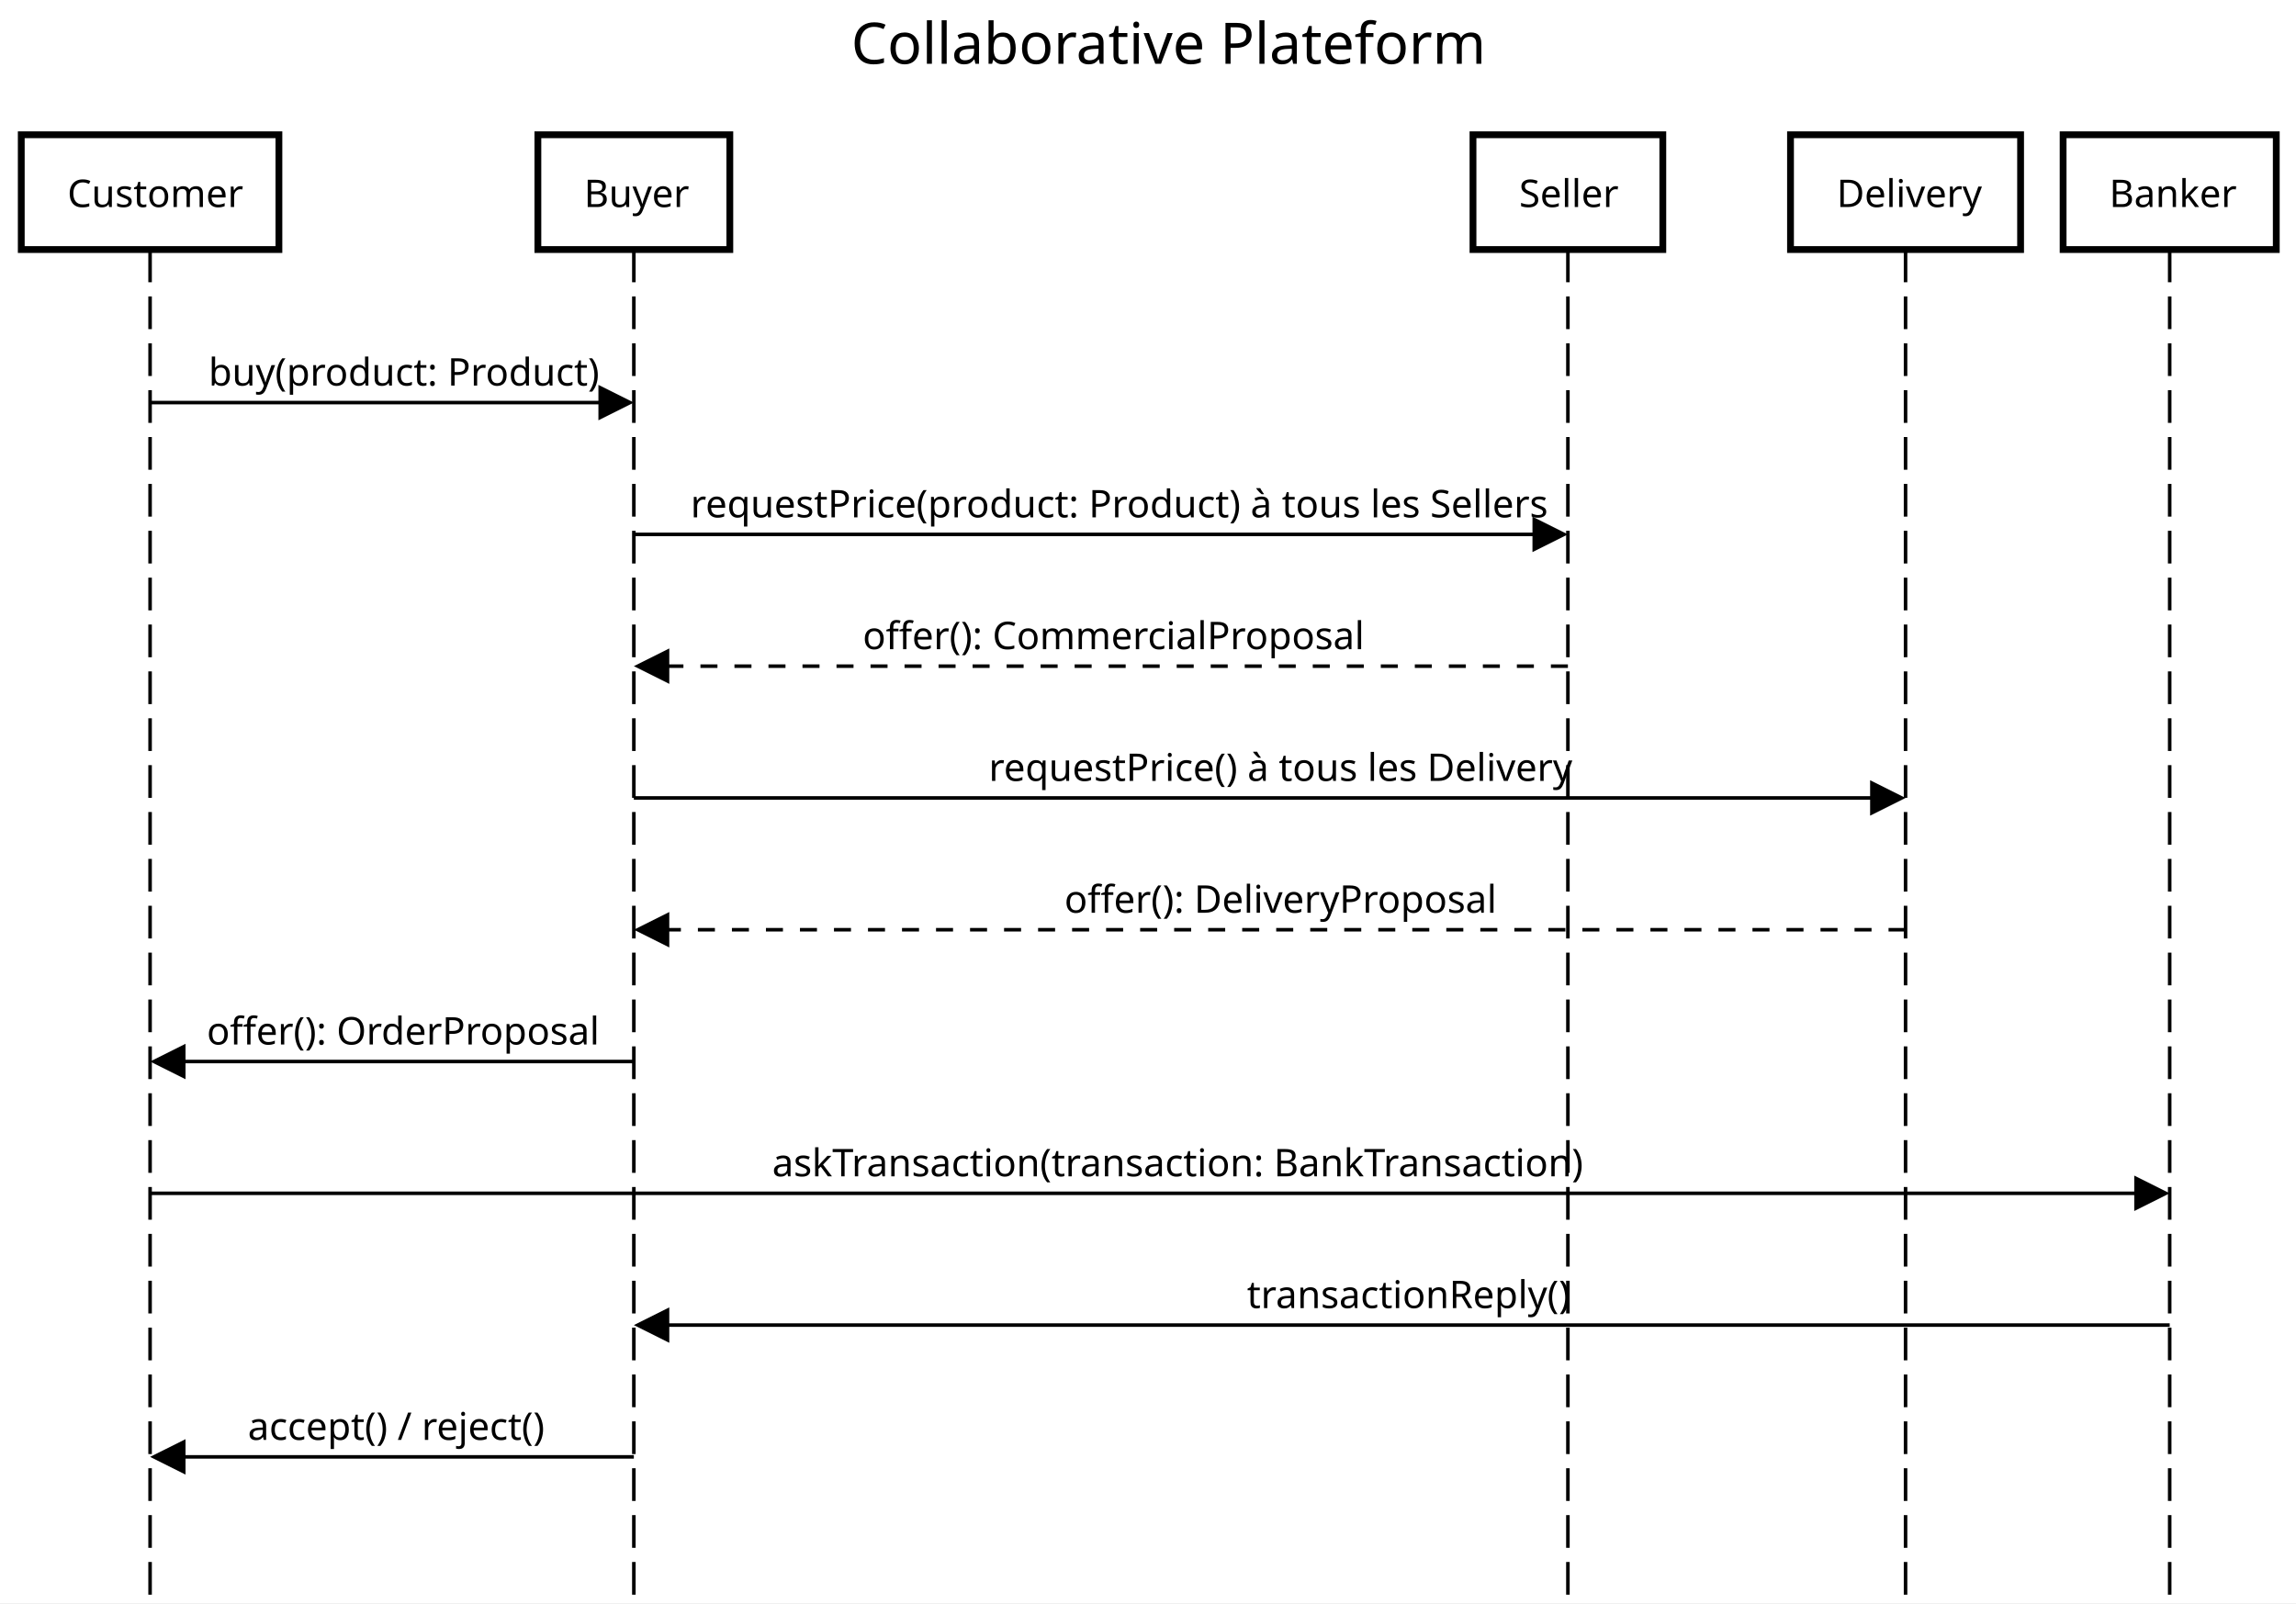
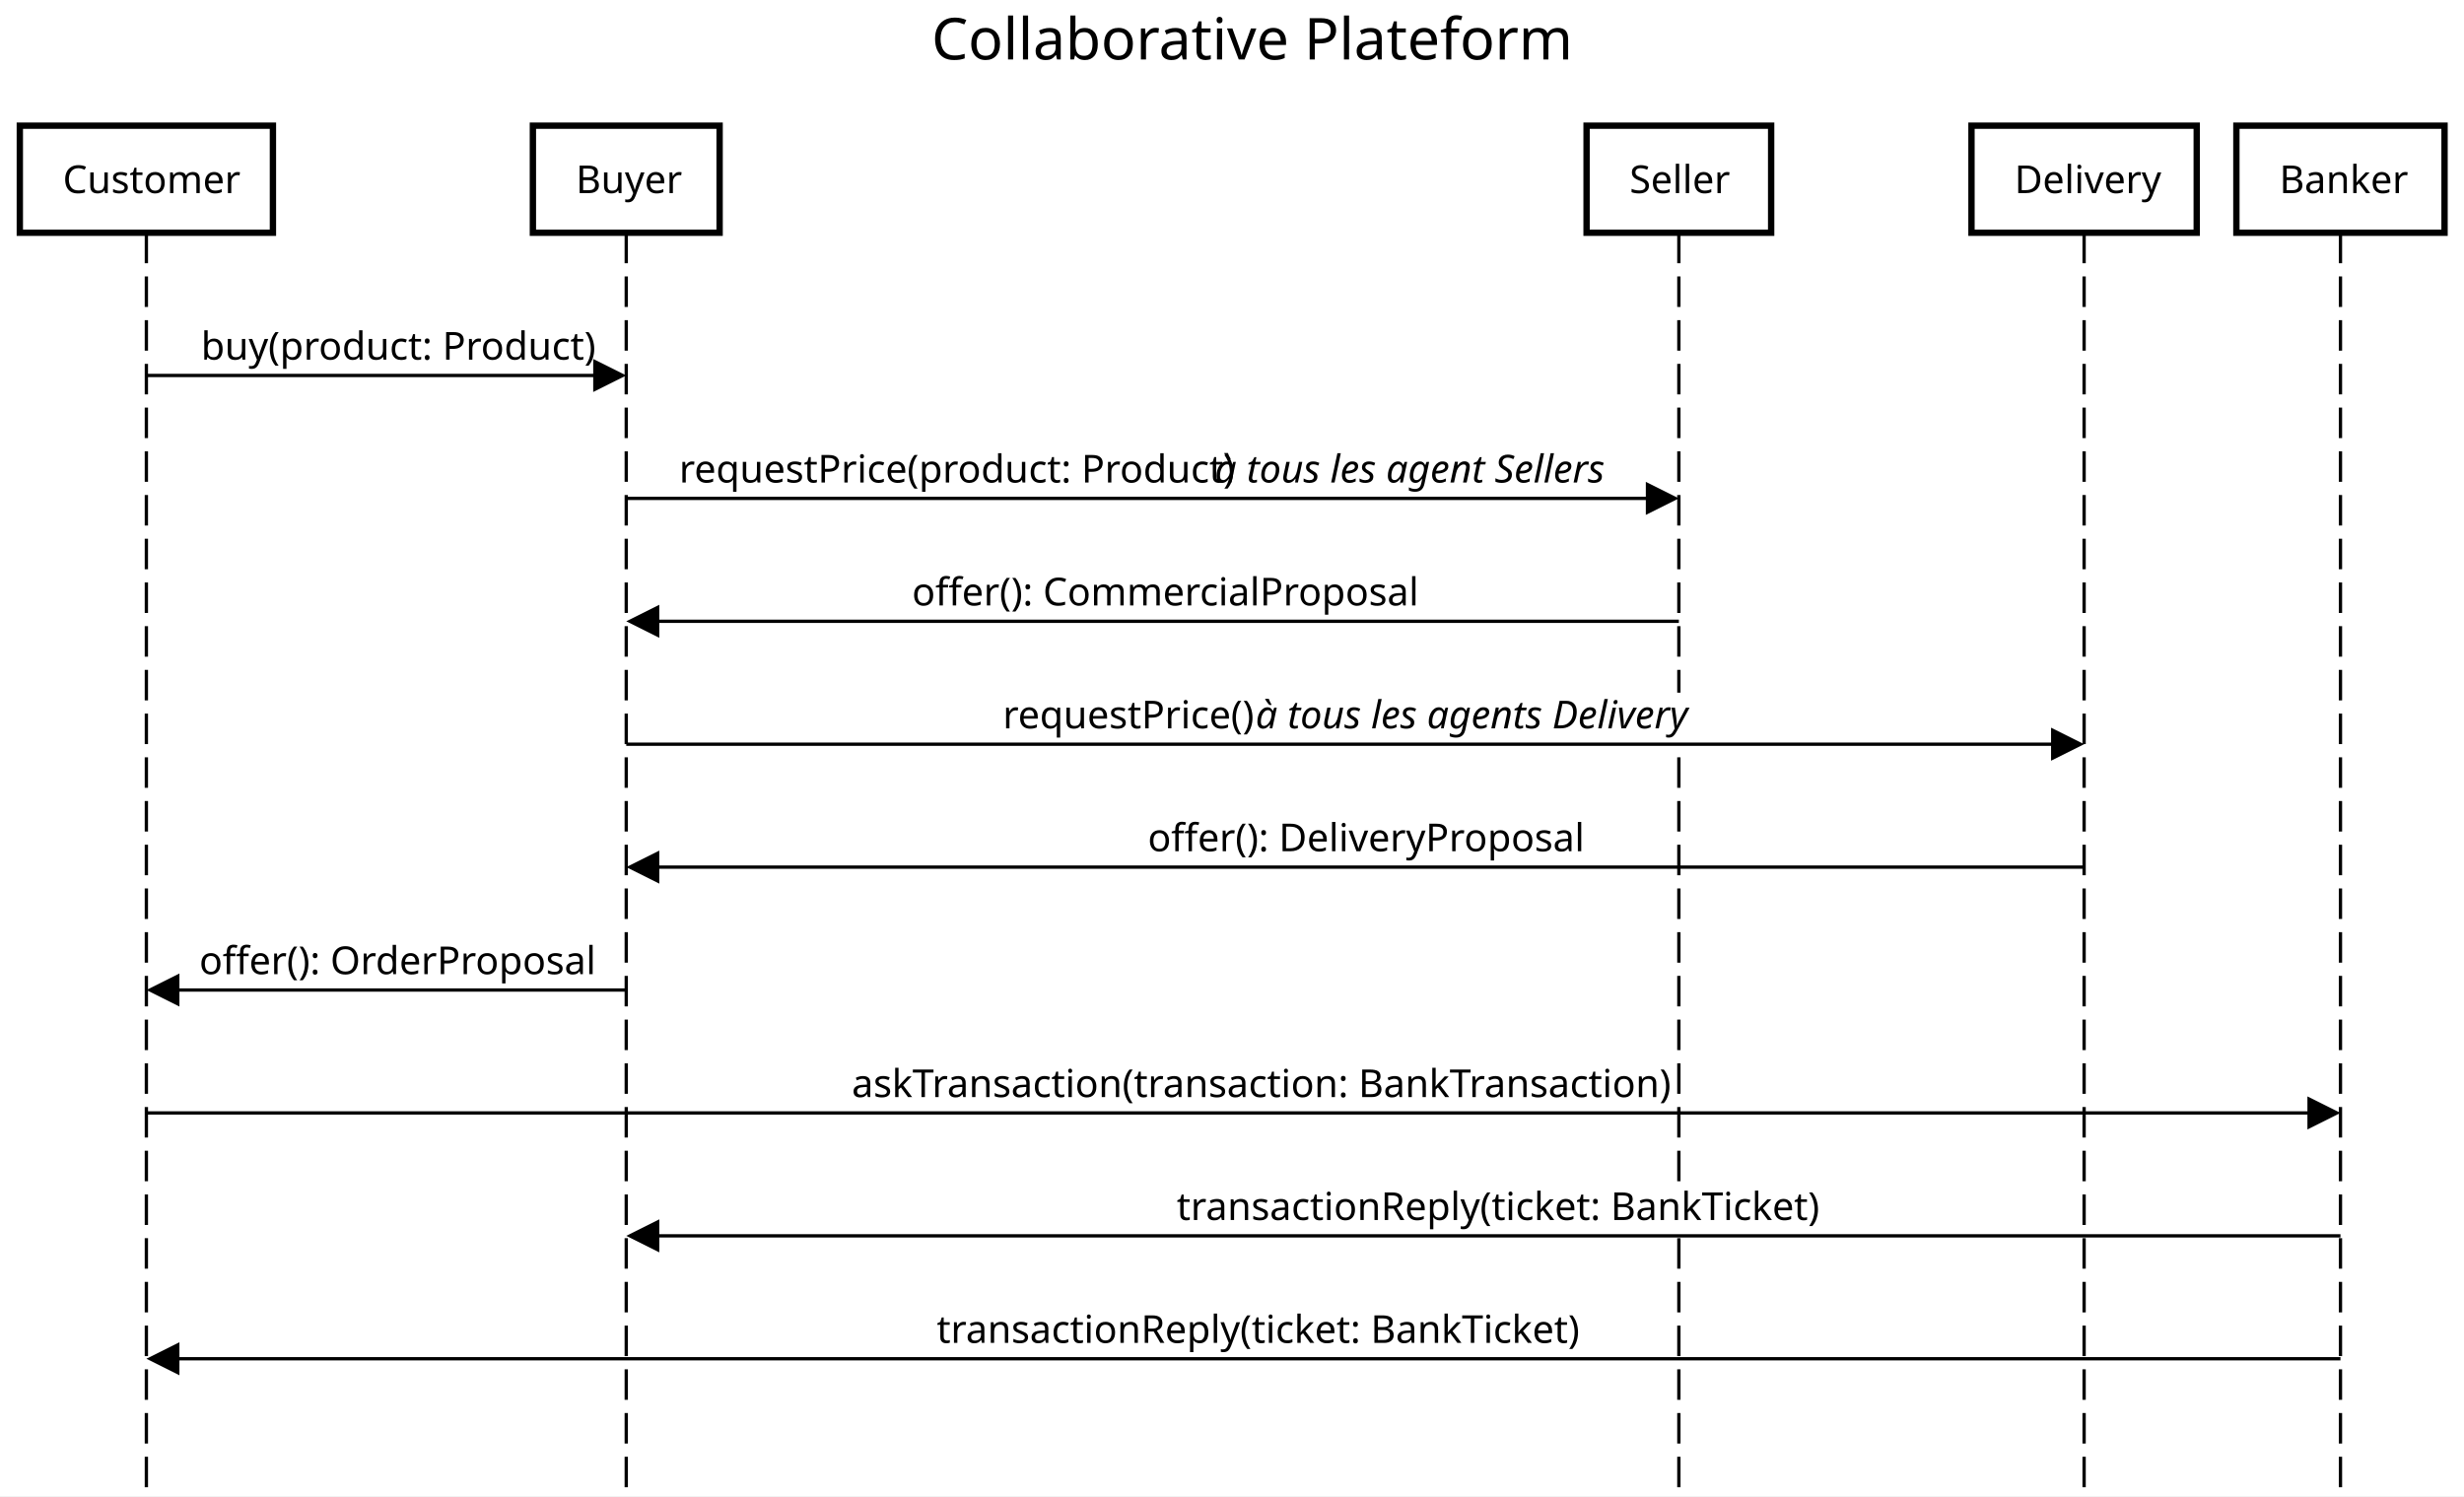
- <svg xmlns="http://www.w3.org/2000/svg" version="1.1" width="882" height="616">
+ <svg xmlns="http://www.w3.org/2000/svg" version="1.1" width="937" height="569">
  <defs />
  <g>
    <g />
    <g />
    <g />
    <g />
    <g />
    <g />
    <g />
    <g />
    <g />
-     <g>
-       <rect fill="white" stroke="none" x="0" y="0" width="882" height="616" />
-     </g>
-     <g>
-       <text fill="black" stroke="none" font-family="sans-serif" font-size="16.5pt" font-style="normal" font-weight="normal" text-decoration="normal" x="326.965" y="24.503" text-anchor="start" dominant-baseline="alphabetic">Collaborative Plateform</text>
-     </g>
-     <g />
-     <g>
-       <path fill="none" stroke="black" paint-order="fill stroke markers" d=" M 57.655 95.888 L 57.655 616.981" stroke-miterlimit="10" stroke-width="1.361" stroke-dasharray="12.566,5.445" />
-       <path fill="none" stroke="black" paint-order="fill stroke markers" d=" M 243.491 95.888 L 243.491 616.981" stroke-miterlimit="10" stroke-width="1.361" stroke-dasharray="12.566,5.445" />
-       <path fill="none" stroke="black" paint-order="fill stroke markers" d=" M 602.304 95.888 L 602.304 616.981" stroke-miterlimit="10" stroke-width="1.361" stroke-dasharray="12.566,5.445" />
-       <path fill="none" stroke="black" paint-order="fill stroke markers" d=" M 732.01 95.888 L 732.01 616.981" stroke-miterlimit="10" stroke-width="1.361" stroke-dasharray="12.566,5.445" />
-       <path fill="none" stroke="black" paint-order="fill stroke markers" d=" M 833.479 95.888 L 833.479 616.981" stroke-miterlimit="10" stroke-width="1.361" stroke-dasharray="12.566,5.445" />
-     </g>
-     <g>
-       <path fill="none" stroke="none" />
-       <g>
-         <path fill="white" stroke="black" paint-order="fill stroke markers" d=" M 8.168 51.783 L 107.142 51.783 L 107.142 95.888 L 8.168 95.888 L 8.168 51.783 Z" stroke-miterlimit="10" stroke-width="2.614" stroke-dasharray="" />
-       </g>
-       <g>
-         <g />
-         <text fill="black" stroke="none" font-family="sans-serif" font-size="11pt" font-style="normal" font-weight="normal" text-decoration="normal" x="25.891" y="79.552" text-anchor="start" dominant-baseline="alphabetic">Customer</text>
-       </g>
-       <path fill="none" stroke="none" />
-       <g>
-         <path fill="white" stroke="black" paint-order="fill stroke markers" d=" M 206.624 51.783 L 280.358 51.783 L 280.358 95.888 L 206.624 95.888 L 206.624 51.783 Z" stroke-miterlimit="10" stroke-width="2.614" stroke-dasharray="" />
-       </g>
-       <g>
-         <g />
-         <text fill="black" stroke="none" font-family="sans-serif" font-size="11pt" font-style="normal" font-weight="normal" text-decoration="normal" x="224.348" y="79.552" text-anchor="start" dominant-baseline="alphabetic">Buyer</text>
-       </g>
-       <path fill="none" stroke="none" />
-       <g>
-         <path fill="white" stroke="black" paint-order="fill stroke markers" d=" M 565.845 51.783 L 638.763 51.783 L 638.763 95.888 L 565.845 95.888 L 565.845 51.783 Z" stroke-miterlimit="10" stroke-width="2.614" stroke-dasharray="" />
-       </g>
-       <g>
-         <g />
-         <text fill="black" stroke="none" font-family="sans-serif" font-size="11pt" font-style="normal" font-weight="normal" text-decoration="normal" x="583.569" y="79.552" text-anchor="start" dominant-baseline="alphabetic">Seller</text>
-       </g>
-       <path fill="none" stroke="none" />
-       <g>
-         <path fill="white" stroke="black" paint-order="fill stroke markers" d=" M 687.818 51.783 L 776.201 51.783 L 776.201 95.888 L 687.818 95.888 L 687.818 51.783 Z" stroke-miterlimit="10" stroke-width="2.614" stroke-dasharray="" />
-       </g>
-       <g>
-         <g />
-         <text fill="black" stroke="none" font-family="sans-serif" font-size="11pt" font-style="normal" font-weight="normal" text-decoration="normal" x="705.542" y="79.552" text-anchor="start" dominant-baseline="alphabetic">Delivery</text>
-       </g>
-       <path fill="none" stroke="none" />
-       <g>
-         <path fill="white" stroke="black" paint-order="fill stroke markers" d=" M 792.536 51.783 L 874.422 51.783 L 874.422 95.888 L 792.536 95.888 L 792.536 51.783 Z" stroke-miterlimit="10" stroke-width="2.614" stroke-dasharray="" />
-       </g>
-       <g>
-         <g />
-         <text fill="black" stroke="none" font-family="sans-serif" font-size="11pt" font-style="normal" font-weight="normal" text-decoration="normal" x="810.26" y="79.552" text-anchor="start" dominant-baseline="alphabetic">Banker</text>
-       </g>
-     </g>
-     <g>
-       <g>
-         <g>
-           <rect fill="white" stroke="none" x="77.658" y="133.459" width="145.831" height="21.236" />
-         </g>
-         <text fill="black" stroke="none" font-family="sans-serif" font-size="11pt" font-style="normal" font-weight="normal" text-decoration="normal" x="80.108" y="148.16" text-anchor="start" dominant-baseline="alphabetic">buy(product: Product)</text>
-       </g>
-       <g>
-         <path fill="none" stroke="black" paint-order="fill stroke markers" d=" M 57.655 154.694 L 240.769 154.694" stroke-miterlimit="10" stroke-width="1.361" stroke-dasharray="" />
-         <g transform="translate(243.4912,154.6944) translate(-243.4912,-154.6944)">
-           <path fill="black" stroke="none" paint-order="stroke fill markers" d=" M 229.878 147.888 L 243.491 154.694 L 229.878 161.501 Z" />
-         </g>
-       </g>
-       <g>
-         <g>
-           <rect fill="white" stroke="none" x="262.821" y="184.098" width="320.153" height="21.236" />
-         </g>
-         <text fill="black" stroke="none" font-family="sans-serif" font-size="11pt" font-style="normal" font-weight="normal" text-decoration="normal" x="265.271" y="198.799" text-anchor="start" dominant-baseline="alphabetic">requestPrice(product: Product) à tous les Sellers</text>
-       </g>
-       <g>
-         <path fill="none" stroke="black" paint-order="fill stroke markers" d=" M 243.491 205.334 L 599.582 205.334" stroke-miterlimit="10" stroke-width="1.361" stroke-dasharray="" />
-         <g transform="translate(602.3042,205.3335) translate(-602.3042,-205.3335)">
-           <path fill="black" stroke="none" paint-order="stroke fill markers" d=" M 588.692 198.527 L 602.304 205.334 L 588.692 212.14 Z" />
-         </g>
-       </g>
-       <g>
-         <g>
-           <rect fill="white" stroke="none" x="328.953" y="234.737" width="187.889" height="21.236" />
-         </g>
-         <text fill="black" stroke="none" font-family="sans-serif" font-size="11pt" font-style="normal" font-weight="normal" text-decoration="normal" x="331.403" y="249.439" text-anchor="start" dominant-baseline="alphabetic">offer(): CommercialProposal</text>
-       </g>
-       <g>
-         <path fill="none" stroke="black" paint-order="fill stroke markers" d=" M 602.304 255.973 L 246.214 255.973" stroke-miterlimit="10" stroke-width="1.361" stroke-dasharray="6.534" />
-         <g transform="translate(243.4912,255.9726) translate(-243.4912,-255.9726)">
-           <path fill="black" stroke="none" paint-order="stroke fill markers" d=" M 257.104 249.166 L 243.491 255.973 L 257.104 262.779 Z" />
-         </g>
-       </g>
-       <g>
-         <g>
-           <rect fill="white" stroke="none" x="377.375" y="285.376" width="220.751" height="21.236" />
-         </g>
-         <text fill="black" stroke="none" font-family="sans-serif" font-size="11pt" font-style="normal" font-weight="normal" text-decoration="normal" x="379.825" y="300.078" text-anchor="start" dominant-baseline="alphabetic">requestPrice() à tous les Delivery</text>
-       </g>
-       <g>
-         <path fill="none" stroke="black" paint-order="fill stroke markers" d=" M 243.491 306.612 L 729.287 306.612" stroke-miterlimit="10" stroke-width="1.361" stroke-dasharray="" />
-         <g transform="translate(732.0097,306.6118) translate(-732.0097,-306.6118)">
-           <path fill="black" stroke="none" paint-order="stroke fill markers" d=" M 718.397 299.805 L 732.01 306.612 L 718.397 313.418 Z" />
-         </g>
-       </g>
-       <g>
-         <g>
-           <rect fill="white" stroke="none" x="406.426" y="336.015" width="162.648" height="21.236" />
-         </g>
-         <text fill="black" stroke="none" font-family="sans-serif" font-size="11pt" font-style="normal" font-weight="normal" text-decoration="normal" x="408.877" y="350.717" text-anchor="start" dominant-baseline="alphabetic">offer(): DeliveryProposal</text>
-       </g>
-       <g>
-         <path fill="none" stroke="black" paint-order="fill stroke markers" d=" M 732.01 357.251 L 246.214 357.251" stroke-miterlimit="10" stroke-width="1.361" stroke-dasharray="6.534" />
-         <g transform="translate(243.4912,357.2509) translate(-243.4912,-357.2509)">
-           <path fill="black" stroke="none" paint-order="stroke fill markers" d=" M 257.104 350.445 L 243.491 357.251 L 257.104 364.057 Z" />
-         </g>
-       </g>
-       <g>
-         <g>
-           <rect fill="white" stroke="none" x="76.985" y="386.654" width="147.176" height="21.236" />
-         </g>
-         <text fill="black" stroke="none" font-family="sans-serif" font-size="11pt" font-style="normal" font-weight="normal" text-decoration="normal" x="79.435" y="401.356" text-anchor="start" dominant-baseline="alphabetic">offer(): OrderProposal</text>
-       </g>
-       <g>
-         <path fill="none" stroke="black" paint-order="fill stroke markers" d=" M 243.491 407.89 L 60.377 407.89" stroke-miterlimit="10" stroke-width="1.361" stroke-dasharray="" />
-         <g transform="translate(57.65485,407.89) translate(-57.65485,-407.89)">
-           <path fill="black" stroke="none" paint-order="stroke fill markers" d=" M 71.268 401.084 L 57.655 407.89 L 71.268 414.696 Z" />
-         </g>
-       </g>
-       <g>
-         <g>
-           <rect fill="white" stroke="none" x="294.182" y="437.293" width="302.77" height="21.236" />
-         </g>
-         <text fill="black" stroke="none" font-family="sans-serif" font-size="11pt" font-style="normal" font-weight="normal" text-decoration="normal" x="296.632" y="451.995" text-anchor="start" dominant-baseline="alphabetic">askTransaction(transaction: BankTransaction)</text>
-       </g>
-       <g>
-         <path fill="none" stroke="black" paint-order="fill stroke markers" d=" M 57.655 458.529 L 830.756 458.529" stroke-miterlimit="10" stroke-width="1.361" stroke-dasharray="" />
-         <g transform="translate(833.479,458.5292) translate(-833.479,-458.5292)">
-           <path fill="black" stroke="none" paint-order="stroke fill markers" d=" M 819.866 451.723 L 833.479 458.529 L 819.866 465.335 Z" />
-         </g>
-       </g>
-       <g>
-         <g>
-           <rect fill="white" stroke="none" x="476.573" y="487.933" width="123.825" height="21.236" />
-         </g>
-         <text fill="black" stroke="none" font-family="sans-serif" font-size="11pt" font-style="normal" font-weight="normal" text-decoration="normal" x="479.023" y="502.634" text-anchor="start" dominant-baseline="alphabetic">transactionReply()</text>
-       </g>
-       <g>
-         <path fill="none" stroke="black" paint-order="fill stroke markers" d=" M 833.479 509.168 L 246.214 509.168" stroke-miterlimit="10" stroke-width="1.361" stroke-dasharray="" />
-         <g transform="translate(243.4912,509.1683) translate(-243.4912,-509.1683)">
-           <path fill="black" stroke="none" paint-order="stroke fill markers" d=" M 257.104 502.362 L 243.491 509.168 L 257.104 515.975 Z" />
-         </g>
-       </g>
-       <g>
-         <g>
-           <rect fill="white" stroke="none" x="92.743" y="538.572" width="115.66" height="21.236" />
-         </g>
-         <text fill="black" stroke="none" font-family="sans-serif" font-size="11pt" font-style="normal" font-weight="normal" text-decoration="normal" x="95.193" y="553.273" text-anchor="start" dominant-baseline="alphabetic">accept() / reject()</text>
-       </g>
-       <g>
-         <path fill="none" stroke="black" paint-order="fill stroke markers" d=" M 243.491 559.807 L 60.377 559.807" stroke-miterlimit="10" stroke-width="1.361" stroke-dasharray="" />
-         <g transform="translate(57.65485,559.8074) translate(-57.65485,-559.8074)">
-           <path fill="black" stroke="none" paint-order="stroke fill markers" d=" M 71.268 553.001 L 57.655 559.807 L 71.268 566.614 Z" />
+     <g />
+     <g />
+     <g>
+       <rect fill="white" stroke="none" x="0" y="0" width="937" height="569" />
+     </g>
+     <g>
+       <text fill="black" stroke="none" font-family="sans-serif" font-size="16.5pt" font-style="normal" font-weight="normal" text-decoration="normal" x="354.241" y="22.618" text-anchor="start" dominant-baseline="alphabetic">Collaborative Plateform
+             </text>
+     </g>
+     <g />
+     <g>
+       <path fill="none" stroke="black" paint-order="fill stroke markers" d=" M 55.663 88.512 L 55.663 569.521" stroke-miterlimit="10" stroke-width="1.257" stroke-dasharray="11.599,5.026" />
+       <path fill="none" stroke="black" paint-order="fill stroke markers" d=" M 238.149 88.512 L 238.149 569.521" stroke-miterlimit="10" stroke-width="1.257" stroke-dasharray="11.599,5.026" />
+       <path fill="none" stroke="black" paint-order="fill stroke markers" d=" M 638.431 88.512 L 638.431 569.521" stroke-miterlimit="10" stroke-width="1.257" stroke-dasharray="11.599,5.026" />
+       <path fill="none" stroke="black" paint-order="fill stroke markers" d=" M 792.536 88.512 L 792.536 569.521" stroke-miterlimit="10" stroke-width="1.257" stroke-dasharray="11.599,5.026" />
+       <path fill="none" stroke="black" paint-order="fill stroke markers" d=" M 890.022 88.512 L 890.022 569.521" stroke-miterlimit="10" stroke-width="1.257" stroke-dasharray="11.599,5.026" />
+     </g>
+     <g>
+       <path fill="none" stroke="none" />
+       <g>
+         <path fill="white" stroke="black" paint-order="fill stroke markers" d=" M 7.539 47.799 L 103.787 47.799 L 103.787 88.512 L 7.539 88.512 L 7.539 47.799 Z" stroke-miterlimit="10" stroke-width="2.413" stroke-dasharray="" />
+       </g>
+       <g>
+         <g />
+         <text fill="black" stroke="none" font-family="sans-serif" font-size="11pt" font-style="normal" font-weight="normal" text-decoration="normal" x="23.9" y="73.433" text-anchor="start" dominant-baseline="alphabetic">Customer
+                 </text>
+       </g>
+       <path fill="none" stroke="none" />
+       <g>
+         <path fill="white" stroke="black" paint-order="fill stroke markers" d=" M 202.645 47.799 L 273.652 47.799 L 273.652 88.512 L 202.645 88.512 L 202.645 47.799 Z" stroke-miterlimit="10" stroke-width="2.413" stroke-dasharray="" />
+       </g>
+       <g>
+         <g />
+         <text fill="black" stroke="none" font-family="sans-serif" font-size="11pt" font-style="normal" font-weight="normal" text-decoration="normal" x="219.005" y="73.433" text-anchor="start" dominant-baseline="alphabetic">Buyer
+                 </text>
+       </g>
+       <path fill="none" stroke="none" />
+       <g>
+         <path fill="white" stroke="black" paint-order="fill stroke markers" d=" M 603.336 47.799 L 673.527 47.799 L 673.527 88.512 L 603.336 88.512 L 603.336 47.799 Z" stroke-miterlimit="10" stroke-width="2.413" stroke-dasharray="" />
+       </g>
+       <g>
+         <g />
+         <text fill="black" stroke="none" font-family="sans-serif" font-size="11pt" font-style="normal" font-weight="normal" text-decoration="normal" x="619.696" y="73.433" text-anchor="start" dominant-baseline="alphabetic">Seller
+                 </text>
+       </g>
+       <path fill="none" stroke="none" />
+       <g>
+         <path fill="white" stroke="black" paint-order="fill stroke markers" d=" M 749.707 47.799 L 835.364 47.799 L 835.364 88.512 L 749.707 88.512 L 749.707 47.799 Z" stroke-miterlimit="10" stroke-width="2.413" stroke-dasharray="" />
+       </g>
+       <g>
+         <g />
+         <text fill="black" stroke="none" font-family="sans-serif" font-size="11pt" font-style="normal" font-weight="normal" text-decoration="normal" x="766.068" y="73.433" text-anchor="start" dominant-baseline="alphabetic">Delivery
+                 </text>
+       </g>
+       <path fill="none" stroke="none" />
+       <g>
+         <path fill="white" stroke="black" paint-order="fill stroke markers" d=" M 850.442 47.799 L 929.601 47.799 L 929.601 88.512 L 850.442 88.512 L 850.442 47.799 Z" stroke-miterlimit="10" stroke-width="2.413" stroke-dasharray="" />
+       </g>
+       <g>
+         <g />
+         <text fill="black" stroke="none" font-family="sans-serif" font-size="11pt" font-style="normal" font-weight="normal" text-decoration="normal" x="866.803" y="73.433" text-anchor="start" dominant-baseline="alphabetic">Banker
+                 </text>
+       </g>
+     </g>
+     <g>
+       <g>
+         <g>
+           <rect fill="white" stroke="none" x="74.179" y="123.193" width="145.454" height="19.602" />
+         </g>
+         <text fill="black" stroke="none" font-family="sans-serif" font-size="11pt" font-style="normal" font-weight="normal" text-decoration="normal" x="76.441" y="136.763" text-anchor="start" dominant-baseline="alphabetic">buy(product: Product)
+                 </text>
+       </g>
+       <g>
+         <path fill="none" stroke="black" paint-order="fill stroke markers" d=" M 55.663 142.795 L 235.636 142.795" stroke-miterlimit="10" stroke-width="1.257" stroke-dasharray="" />
+         <g transform="translate(238.1487,142.7948) translate(-238.1487,-142.7948)">
+           <path fill="black" stroke="none" paint-order="stroke fill markers" d=" M 225.583 136.512 L 238.149 142.795 L 225.583 149.078 Z" />
+         </g>
+       </g>
+       <g>
+         <g>
+           <rect fill="white" stroke="none" x="255.992" y="169.936" width="364.596" height="19.602" />
+         </g>
+         <text fill="black" stroke="none" font-family="sans-serif" font-size="11pt" font-style="normal" font-weight="normal" text-decoration="normal" x="258.254" y="183.507" text-anchor="start" dominant-baseline="alphabetic">requestPrice(product: Product) 
+                 </text>
+         <text fill="black" stroke="none" font-family="sans-serif" font-size="11pt" font-style="italic" font-weight="normal" text-decoration="normal" x="461.902" y="183.507" text-anchor="start" dominant-baseline="alphabetic"> à tous les agent Sellers
+                 </text>
+       </g>
+       <g>
+         <path fill="none" stroke="black" paint-order="fill stroke markers" d=" M 238.149 189.539 L 635.918 189.539" stroke-miterlimit="10" stroke-width="1.257" stroke-dasharray="" />
+         <g transform="translate(638.4313,189.5386) translate(-638.4313,-189.5386)">
+           <path fill="black" stroke="none" paint-order="stroke fill markers" d=" M 625.866 183.256 L 638.431 189.539 L 625.866 195.821 Z" />
+         </g>
+       </g>
+       <g>
+         <g>
+           <rect fill="white" stroke="none" x="344.534" y="216.68" width="187.512" height="19.602" />
+         </g>
+         <text fill="black" stroke="none" font-family="sans-serif" font-size="11pt" font-style="normal" font-weight="normal" text-decoration="normal" x="346.796" y="230.251" text-anchor="start" dominant-baseline="alphabetic">offer(): CommercialProposal
+                 </text>
+       </g>
+       <g>
+         <path fill="none" stroke="black" paint-order="fill stroke markers" d=" M 638.431 236.282 L 240.662 236.282" stroke-miterlimit="10" stroke-width="1.257" stroke-dasharray="" />
+         <g transform="translate(238.1487,236.2824) translate(-238.1487,-236.2824)">
+           <path fill="black" stroke="none" paint-order="stroke fill markers" d=" M 250.714 230 L 238.149 236.282 L 250.714 242.565 Z" />
+         </g>
+       </g>
+       <g>
+         <g>
+           <rect fill="white" stroke="none" x="379.081" y="263.424" width="272.523" height="19.602" />
+         </g>
+         <text fill="black" stroke="none" font-family="sans-serif" font-size="11pt" font-style="normal" font-weight="normal" text-decoration="normal" x="381.343" y="276.995" text-anchor="start" dominant-baseline="alphabetic">requestPrice() 
+                 </text>
+         <text fill="black" stroke="none" font-family="sans-serif" font-size="11pt" font-style="italic" font-weight="normal" text-decoration="normal" x="477.453" y="276.995" text-anchor="start" dominant-baseline="alphabetic"> à tous les agents Delivery
+                 </text>
+       </g>
+       <g>
+         <path fill="none" stroke="black" paint-order="fill stroke markers" d=" M 238.149 283.026 L 790.023 283.026" stroke-miterlimit="10" stroke-width="1.257" stroke-dasharray="" />
+         <g transform="translate(792.5357,283.0262) translate(-792.5357,-283.0262)">
+           <path fill="black" stroke="none" paint-order="stroke fill markers" d=" M 779.97 276.743 L 792.536 283.026 L 779.97 289.309 Z" />
+         </g>
+       </g>
+       <g>
+         <g>
+           <rect fill="white" stroke="none" x="434.206" y="310.168" width="162.271" height="19.602" />
+         </g>
+         <text fill="black" stroke="none" font-family="sans-serif" font-size="11pt" font-style="normal" font-weight="normal" text-decoration="normal" x="436.468" y="323.739" text-anchor="start" dominant-baseline="alphabetic">offer(): DeliveryProposal
+                 </text>
+       </g>
+       <g>
+         <path fill="none" stroke="black" paint-order="fill stroke markers" d=" M 792.536 329.77 L 240.662 329.77" stroke-miterlimit="10" stroke-width="1.257" stroke-dasharray="" />
+         <g transform="translate(238.1487,329.7701) translate(-238.1487,-329.7701)">
+           <path fill="black" stroke="none" paint-order="stroke fill markers" d=" M 250.714 323.487 L 238.149 329.77 L 250.714 336.053 Z" />
+         </g>
+       </g>
+       <g>
+         <g>
+           <rect fill="white" stroke="none" x="73.506" y="356.912" width="146.799" height="19.602" />
+         </g>
+         <text fill="black" stroke="none" font-family="sans-serif" font-size="11pt" font-style="normal" font-weight="normal" text-decoration="normal" x="75.768" y="370.482" text-anchor="start" dominant-baseline="alphabetic">offer(): OrderProposal
+                 </text>
+       </g>
+       <g>
+         <path fill="none" stroke="black" paint-order="fill stroke markers" d=" M 238.149 376.514 L 58.176 376.514" stroke-miterlimit="10" stroke-width="1.257" stroke-dasharray="" />
+         <g transform="translate(55.66322,376.5139) translate(-55.66322,-376.5139)">
+           <path fill="black" stroke="none" paint-order="stroke fill markers" d=" M 68.229 370.231 L 55.663 376.514 L 68.229 382.797 Z" />
+         </g>
+       </g>
+       <g>
+         <g>
+           <rect fill="white" stroke="none" x="321.646" y="403.655" width="302.393" height="19.602" />
+         </g>
+         <text fill="black" stroke="none" font-family="sans-serif" font-size="11pt" font-style="normal" font-weight="normal" text-decoration="normal" x="323.908" y="417.226" text-anchor="start" dominant-baseline="alphabetic">askTransaction(transaction: BankTransaction)
+                 </text>
+       </g>
+       <g>
+         <path fill="none" stroke="black" paint-order="fill stroke markers" d=" M 55.663 423.258 L 887.509 423.258" stroke-miterlimit="10" stroke-width="1.257" stroke-dasharray="" />
+         <g transform="translate(890.0217,423.2577) translate(-890.0217,-423.2577)">
+           <path fill="black" stroke="none" paint-order="stroke fill markers" d=" M 877.456 416.975 L 890.022 423.258 L 877.456 429.54 Z" />
+         </g>
+       </g>
+       <g>
+         <g>
+           <rect fill="white" stroke="none" x="445.21" y="450.399" width="237.75" height="19.602" />
+         </g>
+         <text fill="black" stroke="none" font-family="sans-serif" font-size="11pt" font-style="normal" font-weight="normal" text-decoration="normal" x="447.472" y="463.97" text-anchor="start" dominant-baseline="alphabetic">transactionReply(ticket: BankTicket)
+                 </text>
+       </g>
+       <g>
+         <path fill="none" stroke="black" paint-order="fill stroke markers" d=" M 890.022 470.001 L 240.662 470.001" stroke-miterlimit="10" stroke-width="1.257" stroke-dasharray="" />
+         <g transform="translate(238.1487,470.0015) translate(-238.1487,-470.0015)">
+           <path fill="black" stroke="none" paint-order="stroke fill markers" d=" M 250.714 463.719 L 238.149 470.001 L 250.714 476.284 Z" />
+         </g>
+       </g>
+       <g>
+         <g>
+           <rect fill="white" stroke="none" x="353.968" y="497.143" width="237.75" height="19.602" />
+         </g>
+         <text fill="black" stroke="none" font-family="sans-serif" font-size="11pt" font-style="normal" font-weight="normal" text-decoration="normal" x="356.229" y="510.714" text-anchor="start" dominant-baseline="alphabetic">transactionReply(ticket: BankTicket)
+                 </text>
+       </g>
+       <g>
+         <path fill="none" stroke="black" paint-order="fill stroke markers" d=" M 890.022 516.745 L 58.176 516.745" stroke-miterlimit="10" stroke-width="1.257" stroke-dasharray="" />
+         <g transform="translate(55.66322,516.7453) translate(-55.66322,-516.7453)">
+           <path fill="black" stroke="none" paint-order="stroke fill markers" d=" M 68.229 510.463 L 55.663 516.745 L 68.229 523.028 Z" />
        </g>
      </g>
    </g>
    <g />
    <g />
    <g />
    <g />
    <g />
  </g>
</svg>
